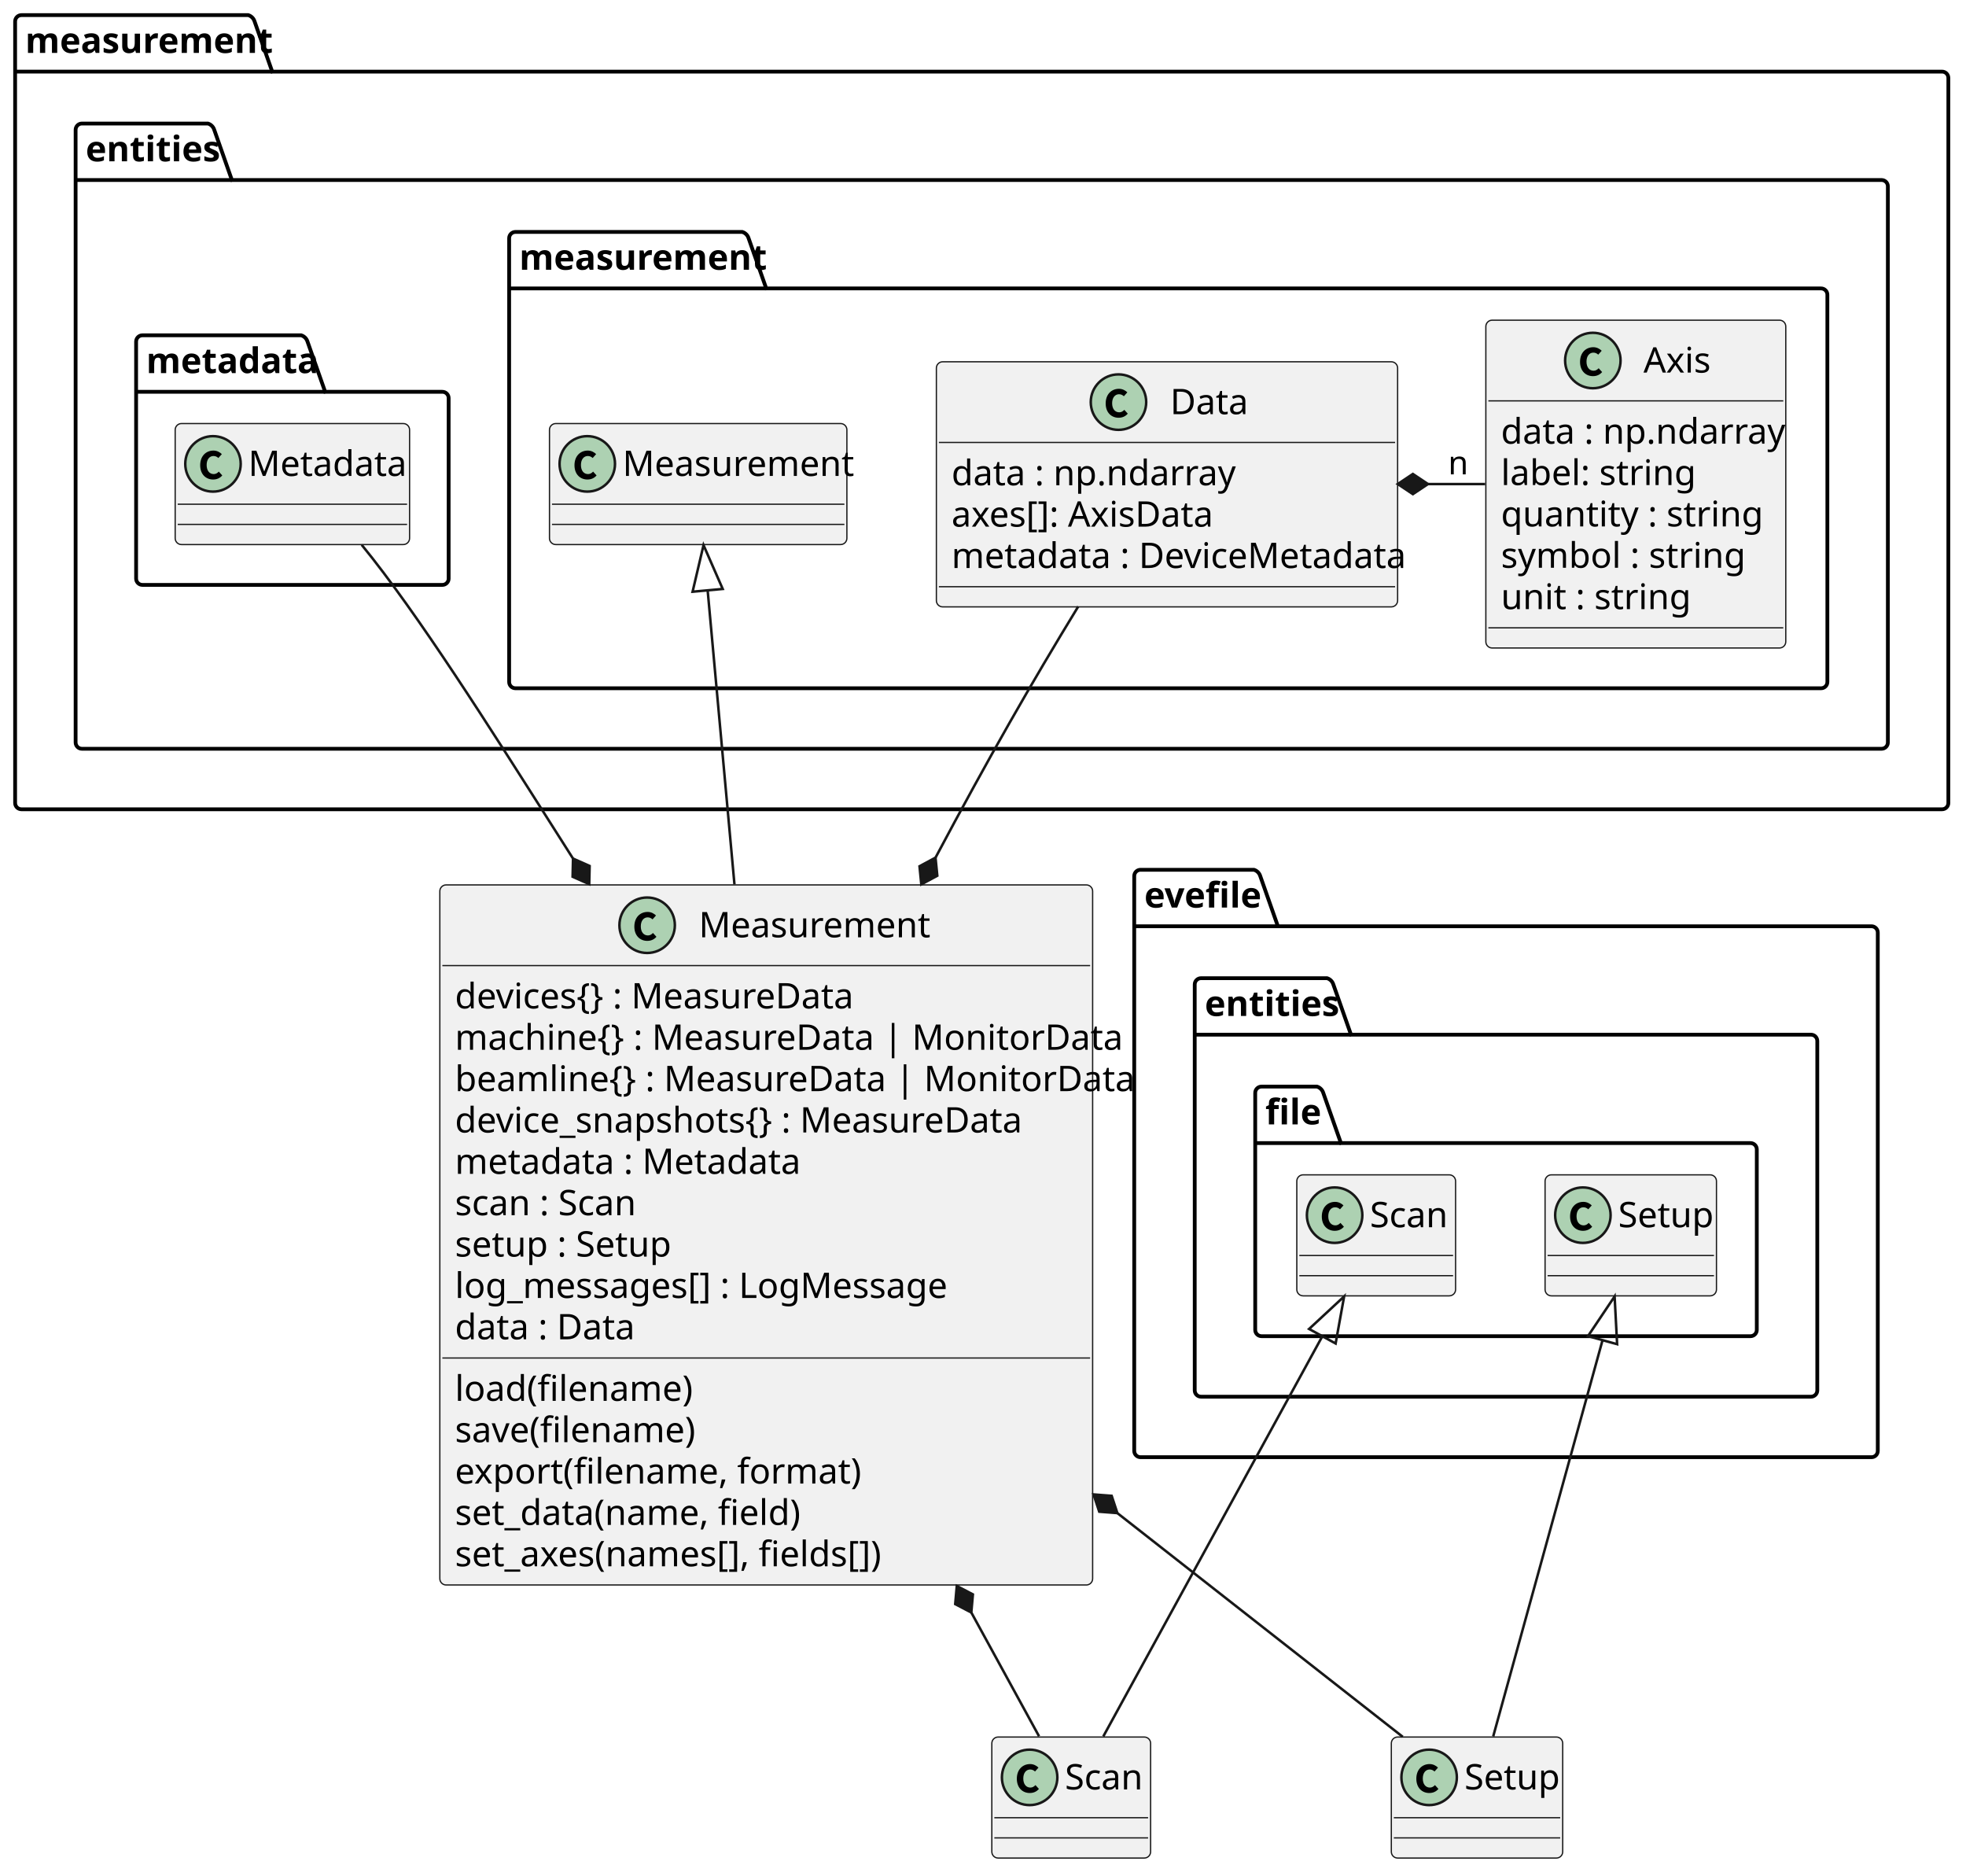
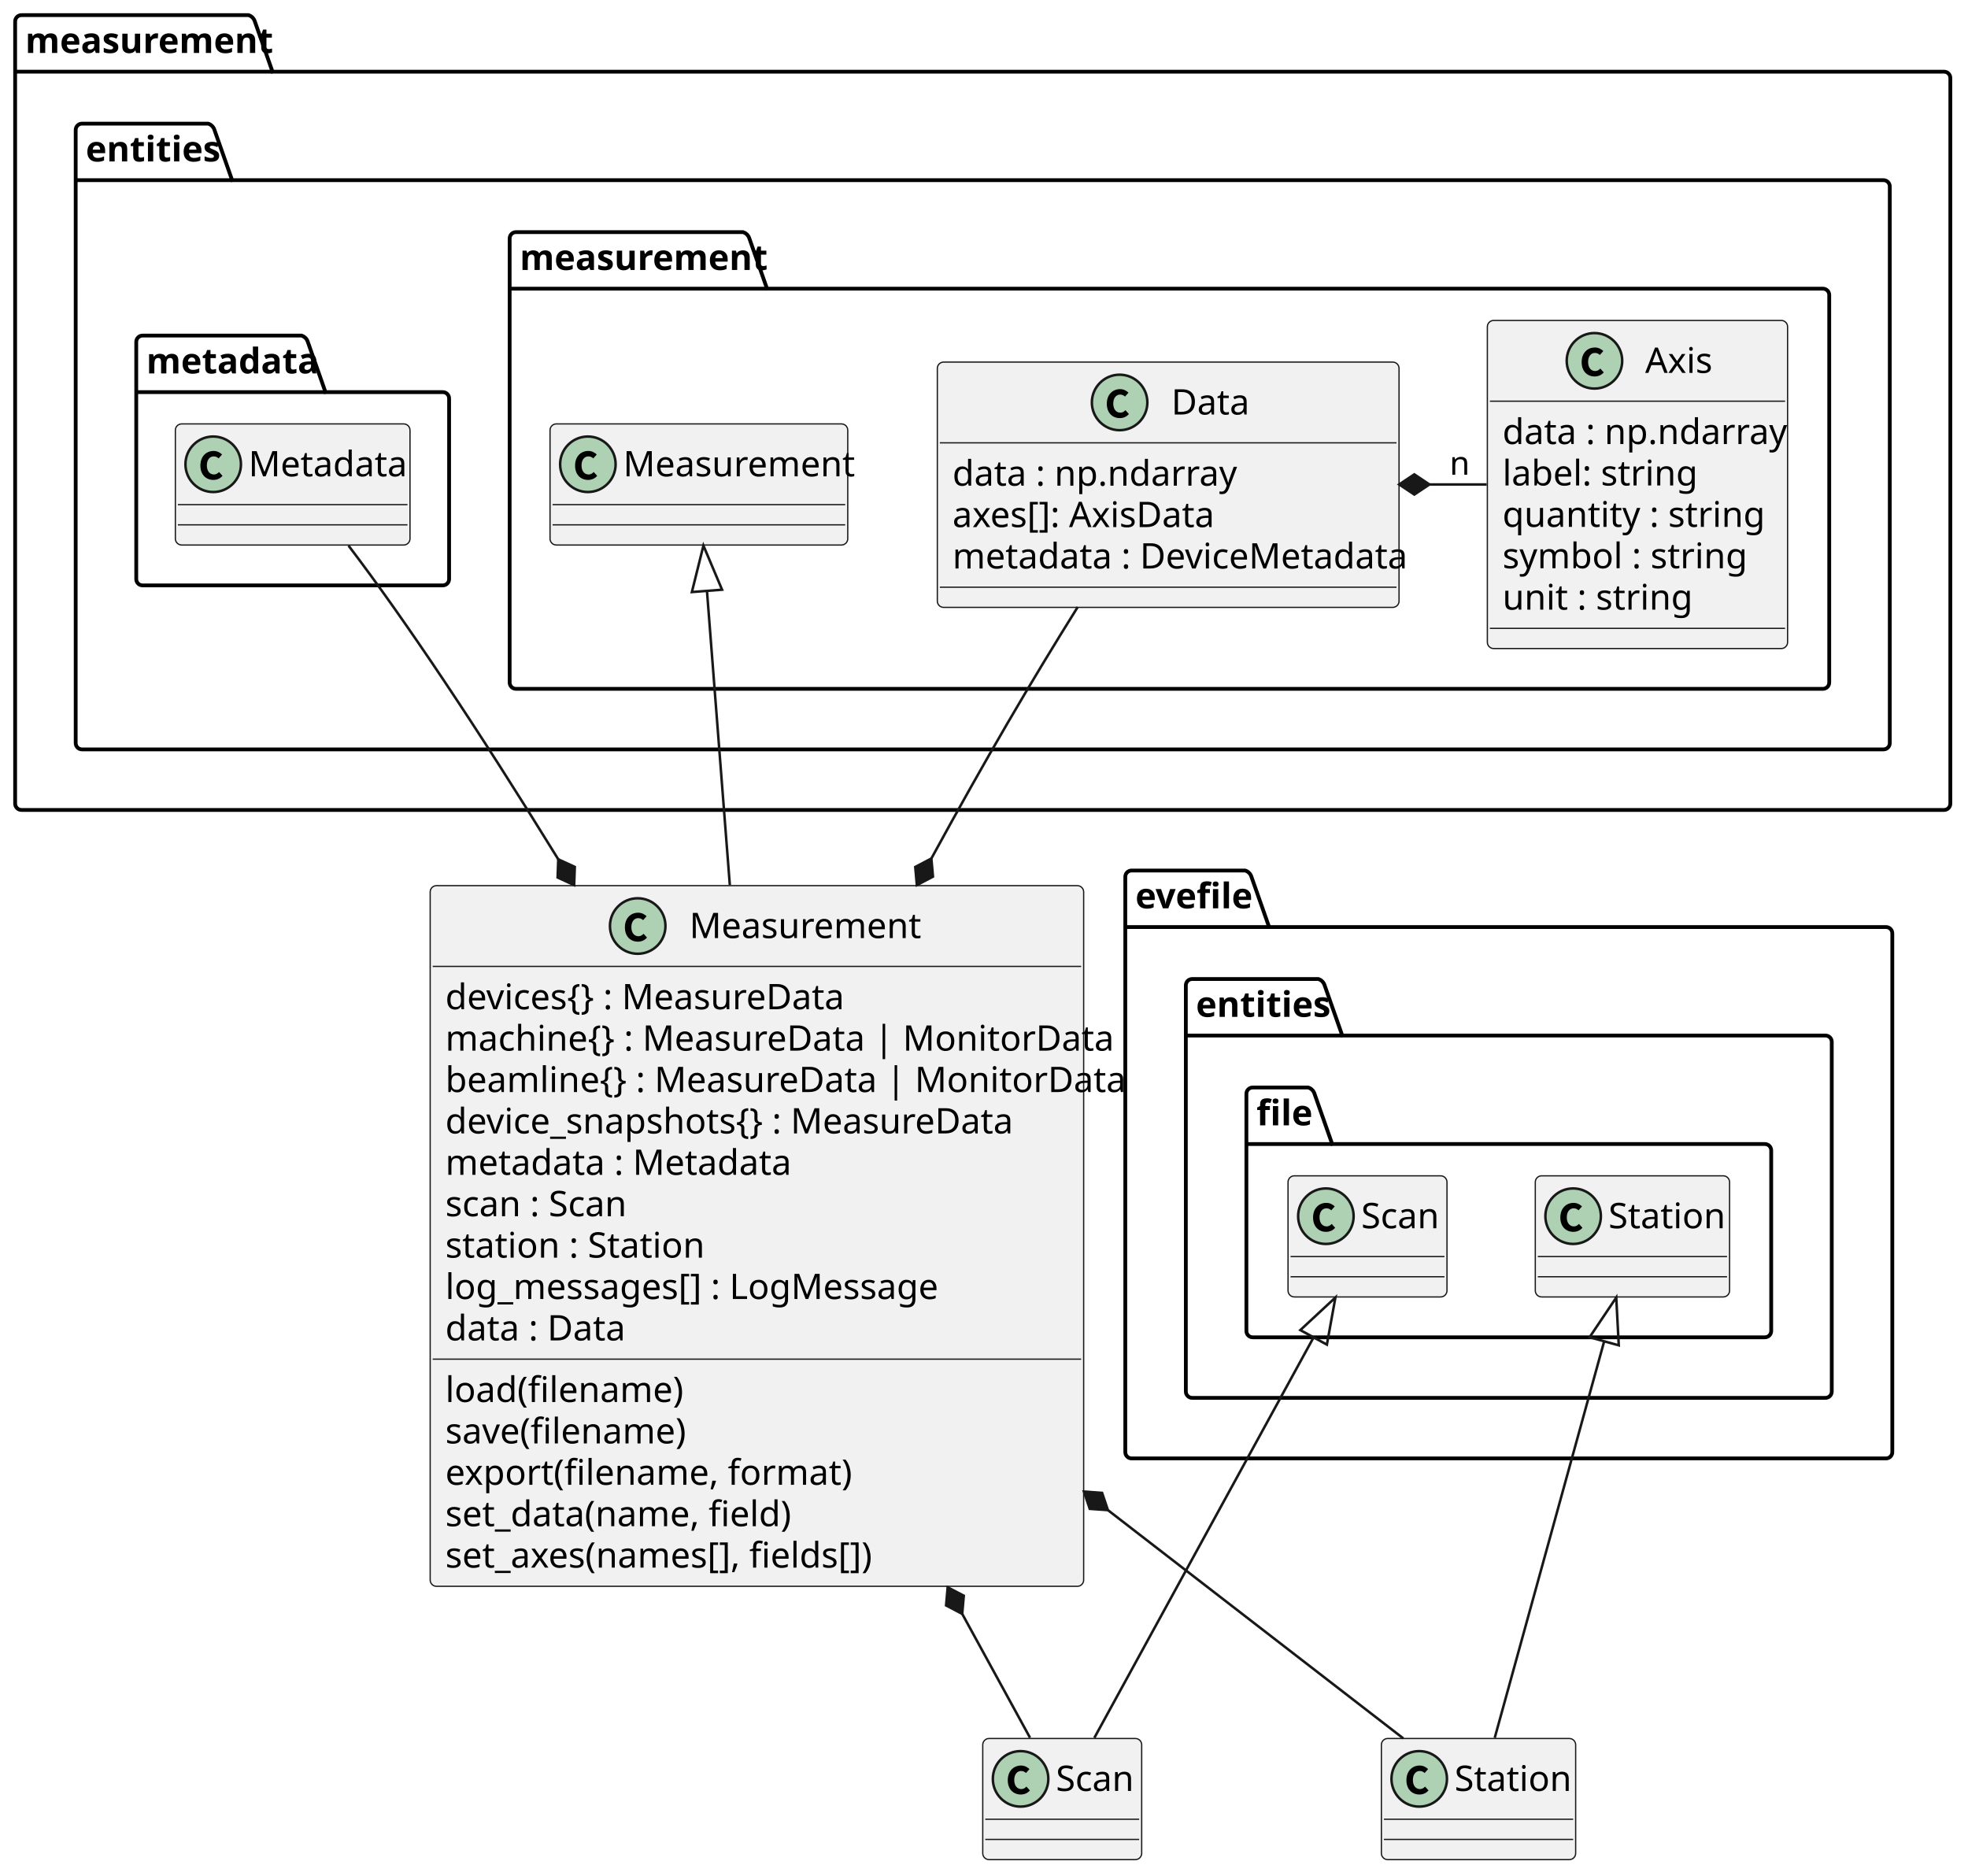
- <svg xmlns="http://www.w3.org/2000/svg" contentStyleType="text/css" height="744px" preserveAspectRatio="none" style="width:780px;height:744px;background:#FFFFFF;" version="1.1" viewBox="0 0 780 744" width="780px" zoomAndPan="magnify">
+ <svg xmlns="http://www.w3.org/2000/svg" contentStyleType="text/css" height="669.6px" preserveAspectRatio="none" style="width:702px;height:669px;background:#FFFFFF;" version="1.1" viewBox="0 0 702 669" width="702px" zoomAndPan="magnify">
  <defs />
  <g>
    <g id="cluster_measurement">
-       <path d="M8.5,6 L98.5,6 A3.75,3.75 0 0 1 101,8.5 L108,28.406 L770.5,28.406 A2.5,2.5 0 0 1 773,30.906 L773,318.5 A2.5,2.5 0 0 1 770.5,321 L8.5,321 A2.5,2.5 0 0 1 6,318.5 L6,8.5 A2.5,2.5 0 0 1 8.5,6 " fill="none" style="stroke:#000000;stroke-width:1.5;" />
-       <line style="stroke:#000000;stroke-width:1.5;" x1="6" x2="108" y1="28.406" y2="28.406" />
-       <text fill="#000000" font-family="sans-serif" font-size="14" font-weight="bold" lengthAdjust="spacing" textLength="89" x="10" y="20.988">measurement</text>
+       <path d="M7.65,5.4 L88.65,5.4 A3.375,3.375 0 0 1 90.9,7.65 L97.2,25.566 L693.45,25.566 A2.25,2.25 0 0 1 695.7,27.816 L695.7,286.65 A2.25,2.25 0 0 1 693.45,288.9 L7.65,288.9 A2.25,2.25 0 0 1 5.4,286.65 L5.4,7.65 A2.25,2.25 0 0 1 7.65,5.4 " fill="none" style="stroke:#000000;stroke-width:1.35;" />
+       <line style="stroke:#000000;stroke-width:1.35;" x1="5.4" x2="97.2" y1="25.566" y2="25.566" />
+       <text fill="#000000" font-family="sans-serif" font-size="12.6" font-weight="bold" lengthAdjust="spacing" textLength="80.1" x="9" y="18.89">measurement</text>
    </g>
    <g id="cluster_entities">
-       <path d="M32.5,49 L82.5,49 A3.75,3.75 0 0 1 85,51.5 L92,71.406 L746.5,71.406 A2.5,2.5 0 0 1 749,73.906 L749,294.5 A2.5,2.5 0 0 1 746.5,297 L32.5,297 A2.5,2.5 0 0 1 30,294.5 L30,51.5 A2.5,2.5 0 0 1 32.5,49 " fill="none" style="stroke:#000000;stroke-width:1.5;" />
-       <line style="stroke:#000000;stroke-width:1.5;" x1="30" x2="92" y1="71.406" y2="71.406" />
-       <text fill="#000000" font-family="sans-serif" font-size="14" font-weight="bold" lengthAdjust="spacing" textLength="49" x="34" y="63.988">entities</text>
+       <path d="M29.25,44.1 L74.25,44.1 A3.375,3.375 0 0 1 76.5,46.35 L82.8,64.266 L671.85,64.266 A2.25,2.25 0 0 1 674.1,66.516 L674.1,265.05 A2.25,2.25 0 0 1 671.85,267.3 L29.25,267.3 A2.25,2.25 0 0 1 27,265.05 L27,46.35 A2.25,2.25 0 0 1 29.25,44.1 " fill="none" style="stroke:#000000;stroke-width:1.35;" />
+       <line style="stroke:#000000;stroke-width:1.35;" x1="27" x2="82.8" y1="64.266" y2="64.266" />
+       <text fill="#000000" font-family="sans-serif" font-size="12.6" font-weight="bold" lengthAdjust="spacing" textLength="44.1" x="30.6" y="57.59">entities</text>
    </g>
    <g id="cluster_measurement">
-       <path d="M204.5,92 L294.5,92 A3.75,3.75 0 0 1 297,94.5 L304,114.406 L722.5,114.406 A2.5,2.5 0 0 1 725,116.906 L725,270.5 A2.5,2.5 0 0 1 722.5,273 L204.5,273 A2.5,2.5 0 0 1 202,270.5 L202,94.5 A2.5,2.5 0 0 1 204.5,92 " fill="none" style="stroke:#000000;stroke-width:1.5;" />
-       <line style="stroke:#000000;stroke-width:1.5;" x1="202" x2="304" y1="114.406" y2="114.406" />
-       <text fill="#000000" font-family="sans-serif" font-size="14" font-weight="bold" lengthAdjust="spacing" textLength="89" x="206" y="106.988">measurement</text>
+       <path d="M184.05,82.8 L265.05,82.8 A3.375,3.375 0 0 1 267.3,85.05 L273.6,102.966 L650.25,102.966 A2.25,2.25 0 0 1 652.5,105.216 L652.5,243.45 A2.25,2.25 0 0 1 650.25,245.7 L184.05,245.7 A2.25,2.25 0 0 1 181.8,243.45 L181.8,85.05 A2.25,2.25 0 0 1 184.05,82.8 " fill="none" style="stroke:#000000;stroke-width:1.35;" />
+       <line style="stroke:#000000;stroke-width:1.35;" x1="181.8" x2="273.6" y1="102.966" y2="102.966" />
+       <text fill="#000000" font-family="sans-serif" font-size="12.6" font-weight="bold" lengthAdjust="spacing" textLength="80.1" x="185.4" y="96.29">measurement</text>
    </g>
    <g id="cluster_metadata">
-       <path d="M56.5,133 L119.5,133 A3.75,3.75 0 0 1 122,135.5 L129,155.406 L175.5,155.406 A2.5,2.5 0 0 1 178,157.906 L178,229.5 A2.5,2.5 0 0 1 175.5,232 L56.5,232 A2.5,2.5 0 0 1 54,229.5 L54,135.5 A2.5,2.5 0 0 1 56.5,133 " fill="none" style="stroke:#000000;stroke-width:1.5;" />
-       <line style="stroke:#000000;stroke-width:1.5;" x1="54" x2="129" y1="155.406" y2="155.406" />
-       <text fill="#000000" font-family="sans-serif" font-size="14" font-weight="bold" lengthAdjust="spacing" textLength="62" x="58" y="147.988">metadata</text>
+       <path d="M50.85,119.7 L107.55,119.7 A3.375,3.375 0 0 1 109.8,121.95 L116.1,139.866 L157.95,139.866 A2.25,2.25 0 0 1 160.2,142.116 L160.2,206.55 A2.25,2.25 0 0 1 157.95,208.8 L50.85,208.8 A2.25,2.25 0 0 1 48.6,206.55 L48.6,121.95 A2.25,2.25 0 0 1 50.85,119.7 " fill="none" style="stroke:#000000;stroke-width:1.35;" />
+       <line style="stroke:#000000;stroke-width:1.35;" x1="48.6" x2="116.1" y1="139.866" y2="139.866" />
+       <text fill="#000000" font-family="sans-serif" font-size="12.6" font-weight="bold" lengthAdjust="spacing" textLength="55.8" x="52.2" y="133.19">metadata</text>
    </g>
    <g id="cluster_evefile">
-       <path d="M452.5,345 L497.5,345 A3.75,3.75 0 0 1 500,347.5 L507,367.406 L742.5,367.406 A2.5,2.5 0 0 1 745,369.906 L745,575.5 A2.5,2.5 0 0 1 742.5,578 L452.5,578 A2.5,2.5 0 0 1 450,575.5 L450,347.5 A2.5,2.5 0 0 1 452.5,345 " fill="none" style="stroke:#000000;stroke-width:1.5;" />
-       <line style="stroke:#000000;stroke-width:1.5;" x1="450" x2="507" y1="367.406" y2="367.406" />
-       <text fill="#000000" font-family="sans-serif" font-size="14" font-weight="bold" lengthAdjust="spacing" textLength="44" x="454" y="359.988">evefile</text>
+       <path d="M403.65,310.5 L444.15,310.5 A3.375,3.375 0 0 1 446.4,312.75 L452.7,330.666 L672.75,330.666 A2.25,2.25 0 0 1 675,332.916 L675,517.95 A2.25,2.25 0 0 1 672.75,520.2 L403.65,520.2 A2.25,2.25 0 0 1 401.4,517.95 L401.4,312.75 A2.25,2.25 0 0 1 403.65,310.5 " fill="none" style="stroke:#000000;stroke-width:1.35;" />
+       <line style="stroke:#000000;stroke-width:1.35;" x1="401.4" x2="452.7" y1="330.666" y2="330.666" />
+       <text fill="#000000" font-family="sans-serif" font-size="12.6" font-weight="bold" lengthAdjust="spacing" textLength="39.6" x="405" y="323.99">evefile</text>
    </g>
    <g id="cluster_entities">
-       <path d="M476.5,388 L526.5,388 A3.75,3.75 0 0 1 529,390.5 L536,410.406 L718.5,410.406 A2.5,2.5 0 0 1 721,412.906 L721,551.5 A2.5,2.5 0 0 1 718.5,554 L476.5,554 A2.5,2.5 0 0 1 474,551.5 L474,390.5 A2.5,2.5 0 0 1 476.5,388 " fill="none" style="stroke:#000000;stroke-width:1.5;" />
-       <line style="stroke:#000000;stroke-width:1.5;" x1="474" x2="536" y1="410.406" y2="410.406" />
-       <text fill="#000000" font-family="sans-serif" font-size="14" font-weight="bold" lengthAdjust="spacing" textLength="49" x="478" y="402.988">entities</text>
+       <path d="M425.25,349.2 L470.25,349.2 A3.375,3.375 0 0 1 472.5,351.45 L478.8,369.366 L651.15,369.366 A2.25,2.25 0 0 1 653.4,371.616 L653.4,496.35 A2.25,2.25 0 0 1 651.15,498.6 L425.25,498.6 A2.25,2.25 0 0 1 423,496.35 L423,351.45 A2.25,2.25 0 0 1 425.25,349.2 " fill="none" style="stroke:#000000;stroke-width:1.35;" />
+       <line style="stroke:#000000;stroke-width:1.35;" x1="423" x2="478.8" y1="369.366" y2="369.366" />
+       <text fill="#000000" font-family="sans-serif" font-size="12.6" font-weight="bold" lengthAdjust="spacing" textLength="44.1" x="426.6" y="362.69">entities</text>
    </g>
    <g id="cluster_file">
-       <path d="M500.5,431 L522.5,431 A3.75,3.75 0 0 1 525,433.5 L532,453.406 L694.5,453.406 A2.5,2.5 0 0 1 697,455.906 L697,527.5 A2.5,2.5 0 0 1 694.5,530 L500.5,530 A2.5,2.5 0 0 1 498,527.5 L498,433.5 A2.5,2.5 0 0 1 500.5,431 " fill="none" style="stroke:#000000;stroke-width:1.5;" />
-       <line style="stroke:#000000;stroke-width:1.5;" x1="498" x2="532" y1="453.406" y2="453.406" />
-       <text fill="#000000" font-family="sans-serif" font-size="14" font-weight="bold" lengthAdjust="spacing" textLength="21" x="502" y="445.988">file</text>
+       <path d="M446.85,387.9 L466.65,387.9 A3.375,3.375 0 0 1 468.9,390.15 L475.2,408.066 L629.55,408.066 A2.25,2.25 0 0 1 631.8,410.316 L631.8,474.75 A2.25,2.25 0 0 1 629.55,477 L446.85,477 A2.25,2.25 0 0 1 444.6,474.75 L444.6,390.15 A2.25,2.25 0 0 1 446.85,387.9 " fill="none" style="stroke:#000000;stroke-width:1.35;" />
+       <line style="stroke:#000000;stroke-width:1.35;" x1="444.6" x2="475.2" y1="408.066" y2="408.066" />
+       <text fill="#000000" font-family="sans-serif" font-size="12.6" font-weight="bold" lengthAdjust="spacing" textLength="18.9" x="448.2" y="401.389">file</text>
    </g>
    <g id="elem_Measurement">
-       <rect fill="#F1F1F1" height="48" id="Measurement" rx="2.5" ry="2.5" style="stroke:#181818;stroke-width:0.5;" width="118" x="218" y="168" />
-       <ellipse cx="233" cy="184" fill="#ADD1B2" rx="11" ry="11" style="stroke:#181818;stroke-width:1.0;" />
-       <path d="M233.047,190.203 C234.547,190.203 235.781,189.641 236.688,188.578 L235.312,187.062 C234.766,187.656 234.109,188.047 233.312,188.047 C231.641,188.047 230.484,186.719 230.484,184.438 C230.484,182.219 231.641,180.875 233.203,180.875 C234.016,180.875 234.609,181.188 235.141,181.672 L236.516,180.125 C235.766,179.391 234.609,178.719 233.203,178.719 C230.25,178.719 227.922,180.859 227.922,184.531 C227.922,188.25 230.297,190.203 233.047,190.203 Z " fill="#000000" />
-       <text fill="#000000" font-family="sans-serif" font-size="14" lengthAdjust="spacing" textLength="86" x="247" y="188.785">Measurement</text>
-       <line style="stroke:#181818;stroke-width:0.5;" x1="219" x2="335" y1="200" y2="200" />
-       <line style="stroke:#181818;stroke-width:0.5;" x1="219" x2="335" y1="208" y2="208" />
+       <rect fill="#F1F1F1" height="43.2" id="Measurement" rx="2.25" ry="2.25" style="stroke:#181818;stroke-width:0.45;" width="106.2" x="196.2" y="151.2" />
+       <ellipse cx="209.7" cy="165.6" fill="#ADD1B2" rx="9.9" ry="9.9" style="stroke:#181818;stroke-width:0.9;" />
+       <path d="M209.742,171.183 C211.092,171.183 212.203,170.677 213.019,169.72 L211.781,168.356 C211.289,168.891 210.698,169.242 209.981,169.242 C208.477,169.242 207.436,168.047 207.436,165.994 C207.436,163.997 208.477,162.787 209.883,162.787 C210.614,162.787 211.148,163.069 211.627,163.505 L212.864,162.113 C212.189,161.452 211.148,160.847 209.883,160.847 C207.225,160.847 205.13,162.773 205.13,166.078 C205.13,169.425 207.267,171.183 209.742,171.183 Z " fill="#000000" />
+       <text fill="#000000" font-family="sans-serif" font-size="12.6" lengthAdjust="spacing" textLength="77.4" x="222.3" y="169.907">Measurement</text>
+       <line style="stroke:#181818;stroke-width:0.45;" x1="197.1" x2="301.5" y1="180" y2="180" />
+       <line style="stroke:#181818;stroke-width:0.45;" x1="197.1" x2="301.5" y1="187.2" y2="187.2" />
    </g>
    <g id="elem_Data">
-       <rect codeLine="35" fill="#F1F1F1" height="97.219" id="Data" rx="2.5" ry="2.5" style="stroke:#181818;stroke-width:0.5;" width="183" x="371.5" y="143.5" />
-       <ellipse cx="443.75" cy="159.5" fill="#ADD1B2" rx="11" ry="11" style="stroke:#181818;stroke-width:1.0;" />
-       <path d="M443.797,165.703 C445.297,165.703 446.531,165.141 447.438,164.078 L446.062,162.562 C445.516,163.156 444.859,163.547 444.062,163.547 C442.391,163.547 441.234,162.219 441.234,159.938 C441.234,157.719 442.391,156.375 443.953,156.375 C444.766,156.375 445.359,156.688 445.891,157.172 L447.266,155.625 C446.516,154.891 445.359,154.219 443.953,154.219 C441,154.219 438.672,156.359 438.672,160.031 C438.672,163.75 441.047,165.703 443.797,165.703 Z " fill="#000000" />
-       <text fill="#000000" font-family="sans-serif" font-size="14" lengthAdjust="spacing" textLength="30" x="464.25" y="164.285">Data</text>
-       <line style="stroke:#181818;stroke-width:0.5;" x1="372.5" x2="553.5" y1="175.5" y2="175.5" />
-       <text fill="#000000" font-family="sans-serif" font-size="14" lengthAdjust="spacing" textLength="107" x="377.5" y="192.488">data : np.ndarray</text>
-       <text fill="#000000" font-family="sans-serif" font-size="14" lengthAdjust="spacing" textLength="99" x="377.5" y="208.894">axes[]: AxisData</text>
-       <text fill="#000000" font-family="sans-serif" font-size="14" lengthAdjust="spacing" textLength="171" x="377.5" y="225.301">metadata : DeviceMetadata</text>
-       <line style="stroke:#181818;stroke-width:0.5;" x1="372.5" x2="553.5" y1="232.719" y2="232.719" />
+       <rect codeLine="35" fill="#F1F1F1" height="87.497" id="Data" rx="2.25" ry="2.25" style="stroke:#181818;stroke-width:0.45;" width="164.7" x="334.35" y="129.15" />
+       <ellipse cx="399.375" cy="143.55" fill="#ADD1B2" rx="9.9" ry="9.9" style="stroke:#181818;stroke-width:0.9;" />
+       <path d="M399.417,149.133 C400.767,149.133 401.878,148.627 402.694,147.67 L401.456,146.306 C400.964,146.841 400.373,147.192 399.656,147.192 C398.152,147.192 397.111,145.997 397.111,143.944 C397.111,141.947 398.152,140.738 399.558,140.738 C400.289,140.738 400.823,141.019 401.302,141.455 L402.539,140.062 C401.864,139.402 400.823,138.797 399.558,138.797 C396.9,138.797 394.805,140.723 394.805,144.028 C394.805,147.375 396.942,149.133 399.417,149.133 Z " fill="#000000" />
+       <text fill="#000000" font-family="sans-serif" font-size="12.6" lengthAdjust="spacing" textLength="27" x="417.825" y="147.857">Data</text>
+       <line style="stroke:#181818;stroke-width:0.45;" x1="335.25" x2="498.15" y1="157.95" y2="157.95" />
+       <text fill="#000000" font-family="sans-serif" font-size="12.6" lengthAdjust="spacing" textLength="96.3" x="339.75" y="173.239">data : np.ndarray</text>
+       <text fill="#000000" font-family="sans-serif" font-size="12.6" lengthAdjust="spacing" textLength="89.1" x="339.75" y="188.005">axes[]: AxisData</text>
+       <text fill="#000000" font-family="sans-serif" font-size="12.6" lengthAdjust="spacing" textLength="153.9" x="339.75" y="202.771">metadata : DeviceMetadata</text>
+       <line style="stroke:#181818;stroke-width:0.45;" x1="335.25" x2="498.15" y1="209.447" y2="209.447" />
    </g>
    <g id="elem_Axis">
-       <rect codeLine="41" fill="#F1F1F1" height="130.031" id="Axis" rx="2.5" ry="2.5" style="stroke:#181818;stroke-width:0.5;" width="119" x="589.5" y="127" />
-       <ellipse cx="631.95" cy="143" fill="#ADD1B2" rx="11" ry="11" style="stroke:#181818;stroke-width:1.0;" />
-       <path d="M631.997,149.203 C633.497,149.203 634.731,148.641 635.638,147.578 L634.263,146.062 C633.716,146.656 633.059,147.047 632.263,147.047 C630.591,147.047 629.434,145.719 629.434,143.438 C629.434,141.219 630.591,139.875 632.153,139.875 C632.966,139.875 633.559,140.188 634.091,140.672 L635.466,139.125 C634.716,138.391 633.559,137.719 632.153,137.719 C629.2,137.719 626.872,139.859 626.872,143.531 C626.872,147.25 629.247,149.203 631.997,149.203 Z " fill="#000000" />
-       <text fill="#000000" font-family="sans-serif" font-size="14" lengthAdjust="spacing" textLength="26" x="652.05" y="147.785">Axis</text>
-       <line style="stroke:#181818;stroke-width:0.5;" x1="590.5" x2="707.5" y1="159" y2="159" />
-       <text fill="#000000" font-family="sans-serif" font-size="14" lengthAdjust="spacing" textLength="107" x="595.5" y="175.988">data : np.ndarray</text>
-       <text fill="#000000" font-family="sans-serif" font-size="14" lengthAdjust="spacing" textLength="71" x="595.5" y="192.394">label: string</text>
-       <text fill="#000000" font-family="sans-serif" font-size="14" lengthAdjust="spacing" textLength="97" x="595.5" y="208.801">quantity : string</text>
-       <text fill="#000000" font-family="sans-serif" font-size="14" lengthAdjust="spacing" textLength="90" x="595.5" y="225.207">symbol : string</text>
-       <text fill="#000000" font-family="sans-serif" font-size="14" lengthAdjust="spacing" textLength="69" x="595.5" y="241.613">unit : string</text>
-       <line style="stroke:#181818;stroke-width:0.5;" x1="590.5" x2="707.5" y1="249.031" y2="249.031" />
+       <rect codeLine="41" fill="#F1F1F1" height="117.028" id="Axis" rx="2.25" ry="2.25" style="stroke:#181818;stroke-width:0.45;" width="107.1" x="530.55" y="114.3" />
+       <ellipse cx="568.755" cy="128.7" fill="#ADD1B2" rx="9.9" ry="9.9" style="stroke:#181818;stroke-width:0.9;" />
+       <path d="M568.797,134.283 C570.147,134.283 571.258,133.777 572.074,132.82 L570.836,131.456 C570.344,131.991 569.753,132.342 569.036,132.342 C567.532,132.342 566.491,131.147 566.491,129.094 C566.491,127.097 567.532,125.888 568.938,125.888 C569.669,125.888 570.203,126.169 570.682,126.605 L571.919,125.213 C571.244,124.552 570.203,123.947 568.938,123.947 C566.28,123.947 564.185,125.873 564.185,129.178 C564.185,132.525 566.322,134.283 568.797,134.283 Z " fill="#000000" />
+       <text fill="#000000" font-family="sans-serif" font-size="12.6" lengthAdjust="spacing" textLength="23.4" x="586.845" y="133.007">Axis</text>
+       <line style="stroke:#181818;stroke-width:0.45;" x1="531.45" x2="636.75" y1="143.1" y2="143.1" />
+       <text fill="#000000" font-family="sans-serif" font-size="12.6" lengthAdjust="spacing" textLength="96.3" x="535.95" y="158.389">data : np.ndarray</text>
+       <text fill="#000000" font-family="sans-serif" font-size="12.6" lengthAdjust="spacing" textLength="63.9" x="535.95" y="173.155">label: string</text>
+       <text fill="#000000" font-family="sans-serif" font-size="12.6" lengthAdjust="spacing" textLength="87.3" x="535.95" y="187.921">quantity : string</text>
+       <text fill="#000000" font-family="sans-serif" font-size="12.6" lengthAdjust="spacing" textLength="81" x="535.95" y="202.686">symbol : string</text>
+       <text fill="#000000" font-family="sans-serif" font-size="12.6" lengthAdjust="spacing" textLength="62.1" x="535.95" y="217.452">unit : string</text>
+       <line style="stroke:#181818;stroke-width:0.45;" x1="531.45" x2="636.75" y1="224.128" y2="224.128" />
    </g>
    <g id="elem_Metadata">
-       <rect fill="#F1F1F1" height="48" id="Metadata" rx="2.5" ry="2.5" style="stroke:#181818;stroke-width:0.5;" width="93" x="69.5" y="168" />
-       <ellipse cx="84.5" cy="184" fill="#ADD1B2" rx="11" ry="11" style="stroke:#181818;stroke-width:1.0;" />
-       <path d="M84.547,190.203 C86.047,190.203 87.281,189.641 88.188,188.578 L86.812,187.062 C86.266,187.656 85.609,188.047 84.812,188.047 C83.141,188.047 81.984,186.719 81.984,184.438 C81.984,182.219 83.141,180.875 84.703,180.875 C85.516,180.875 86.109,181.188 86.641,181.672 L88.016,180.125 C87.266,179.391 86.109,178.719 84.703,178.719 C81.75,178.719 79.422,180.859 79.422,184.531 C79.422,188.25 81.797,190.203 84.547,190.203 Z " fill="#000000" />
-       <text fill="#000000" font-family="sans-serif" font-size="14" lengthAdjust="spacing" textLength="61" x="98.5" y="188.785">Metadata</text>
-       <line style="stroke:#181818;stroke-width:0.5;" x1="70.5" x2="161.5" y1="200" y2="200" />
-       <line style="stroke:#181818;stroke-width:0.5;" x1="70.5" x2="161.5" y1="208" y2="208" />
+       <rect fill="#F1F1F1" height="43.2" id="Metadata" rx="2.25" ry="2.25" style="stroke:#181818;stroke-width:0.45;" width="83.7" x="62.55" y="151.2" />
+       <ellipse cx="76.05" cy="165.6" fill="#ADD1B2" rx="9.9" ry="9.9" style="stroke:#181818;stroke-width:0.9;" />
+       <path d="M76.092,171.183 C77.442,171.183 78.553,170.677 79.369,169.72 L78.131,168.356 C77.639,168.891 77.048,169.242 76.331,169.242 C74.827,169.242 73.786,168.047 73.786,165.994 C73.786,163.997 74.827,162.787 76.233,162.787 C76.964,162.787 77.498,163.069 77.977,163.505 L79.214,162.113 C78.539,161.452 77.498,160.847 76.233,160.847 C73.575,160.847 71.48,162.773 71.48,166.078 C71.48,169.425 73.617,171.183 76.092,171.183 Z " fill="#000000" />
+       <text fill="#000000" font-family="sans-serif" font-size="12.6" lengthAdjust="spacing" textLength="54.9" x="88.65" y="169.907">Metadata</text>
+       <line style="stroke:#181818;stroke-width:0.45;" x1="63.45" x2="145.35" y1="180" y2="180" />
+       <line style="stroke:#181818;stroke-width:0.45;" x1="63.45" x2="145.35" y1="187.2" y2="187.2" />
    </g>
    <g id="elem_Scan">
-       <rect codeLine="25" fill="#F1F1F1" height="48" id="Scan" rx="2.5" ry="2.5" style="stroke:#181818;stroke-width:0.5;" width="63" x="514.5" y="466" />
-       <ellipse cx="529.5" cy="482" fill="#ADD1B2" rx="11" ry="11" style="stroke:#181818;stroke-width:1.0;" />
-       <path d="M529.547,488.203 C531.047,488.203 532.281,487.641 533.188,486.578 L531.812,485.062 C531.266,485.656 530.609,486.047 529.812,486.047 C528.141,486.047 526.984,484.719 526.984,482.438 C526.984,480.219 528.141,478.875 529.703,478.875 C530.516,478.875 531.109,479.188 531.641,479.672 L533.016,478.125 C532.266,477.391 531.109,476.719 529.703,476.719 C526.75,476.719 524.422,478.859 524.422,482.531 C524.422,486.25 526.797,488.203 529.547,488.203 Z " fill="#000000" />
-       <text fill="#000000" font-family="sans-serif" font-size="14" lengthAdjust="spacing" textLength="31" x="543.5" y="486.785">Scan</text>
-       <line style="stroke:#181818;stroke-width:0.5;" x1="515.5" x2="576.5" y1="498" y2="498" />
-       <line style="stroke:#181818;stroke-width:0.5;" x1="515.5" x2="576.5" y1="506" y2="506" />
+       <rect codeLine="25" fill="#F1F1F1" height="43.2" id="Scan" rx="2.25" ry="2.25" style="stroke:#181818;stroke-width:0.45;" width="56.7" x="459.45" y="419.4" />
+       <ellipse cx="472.95" cy="433.8" fill="#ADD1B2" rx="9.9" ry="9.9" style="stroke:#181818;stroke-width:0.9;" />
+       <path d="M472.992,439.383 C474.342,439.383 475.453,438.877 476.269,437.92 L475.031,436.556 C474.539,437.091 473.948,437.442 473.231,437.442 C471.727,437.442 470.686,436.247 470.686,434.194 C470.686,432.197 471.727,430.988 473.133,430.988 C473.864,430.988 474.398,431.269 474.877,431.705 L476.114,430.312 C475.439,429.652 474.398,429.047 473.133,429.047 C470.475,429.047 468.38,430.973 468.38,434.278 C468.38,437.625 470.517,439.383 472.992,439.383 Z " fill="#000000" />
+       <text fill="#000000" font-family="sans-serif" font-size="12.6" lengthAdjust="spacing" textLength="27.9" x="485.55" y="438.107">Scan</text>
+       <line style="stroke:#181818;stroke-width:0.45;" x1="460.35" x2="515.25" y1="448.2" y2="448.2" />
+       <line style="stroke:#181818;stroke-width:0.45;" x1="460.35" x2="515.25" y1="455.4" y2="455.4" />
    </g>
-     <g id="elem_Setup">
-       <rect codeLine="28" fill="#F1F1F1" height="48" id="Setup" rx="2.5" ry="2.5" style="stroke:#181818;stroke-width:0.5;" width="68" x="613" y="466" />
-       <ellipse cx="628" cy="482" fill="#ADD1B2" rx="11" ry="11" style="stroke:#181818;stroke-width:1.0;" />
-       <path d="M628.047,488.203 C629.547,488.203 630.781,487.641 631.688,486.578 L630.312,485.062 C629.766,485.656 629.109,486.047 628.312,486.047 C626.641,486.047 625.484,484.719 625.484,482.438 C625.484,480.219 626.641,478.875 628.203,478.875 C629.016,478.875 629.609,479.188 630.141,479.672 L631.516,478.125 C630.766,477.391 629.609,476.719 628.203,476.719 C625.25,476.719 622.922,478.859 622.922,482.531 C622.922,486.25 625.297,488.203 628.047,488.203 Z " fill="#000000" />
-       <text fill="#000000" font-family="sans-serif" font-size="14" lengthAdjust="spacing" textLength="36" x="642" y="486.785">Setup</text>
-       <line style="stroke:#181818;stroke-width:0.5;" x1="614" x2="680" y1="498" y2="498" />
-       <line style="stroke:#181818;stroke-width:0.5;" x1="614" x2="680" y1="506" y2="506" />
+     <g id="elem_Station">
+       <rect codeLine="28" fill="#F1F1F1" height="43.2" id="Station" rx="2.25" ry="2.25" style="stroke:#181818;stroke-width:0.45;" width="69.3" x="547.65" y="419.4" />
+       <ellipse cx="561.15" cy="433.8" fill="#ADD1B2" rx="9.9" ry="9.9" style="stroke:#181818;stroke-width:0.9;" />
+       <path d="M561.192,439.383 C562.542,439.383 563.653,438.877 564.469,437.92 L563.231,436.556 C562.739,437.091 562.148,437.442 561.431,437.442 C559.927,437.442 558.886,436.247 558.886,434.194 C558.886,432.197 559.927,430.988 561.333,430.988 C562.064,430.988 562.598,431.269 563.077,431.705 L564.314,430.312 C563.639,429.652 562.598,429.047 561.333,429.047 C558.675,429.047 556.58,430.973 556.58,434.278 C556.58,437.625 558.717,439.383 561.192,439.383 Z " fill="#000000" />
+       <text fill="#000000" font-family="sans-serif" font-size="12.6" lengthAdjust="spacing" textLength="40.5" x="573.75" y="438.107">Station</text>
+       <line style="stroke:#181818;stroke-width:0.45;" x1="548.55" x2="616.05" y1="448.2" y2="448.2" />
+       <line style="stroke:#181818;stroke-width:0.45;" x1="548.55" x2="616.05" y1="455.4" y2="455.4" />
    </g>
    <g id="elem_Measurement">
-       <rect codeLine="3" fill="#F1F1F1" height="277.688" id="Measurement" rx="2.5" ry="2.5" style="stroke:#181818;stroke-width:0.5;" width="259" x="174.5" y="351" />
-       <ellipse cx="256.75" cy="367" fill="#ADD1B2" rx="11" ry="11" style="stroke:#181818;stroke-width:1.0;" />
-       <path d="M256.797,373.203 C258.297,373.203 259.531,372.641 260.438,371.578 L259.062,370.062 C258.516,370.656 257.859,371.047 257.062,371.047 C255.391,371.047 254.234,369.719 254.234,367.438 C254.234,365.219 255.391,363.875 256.953,363.875 C257.766,363.875 258.359,364.188 258.891,364.672 L260.266,363.125 C259.516,362.391 258.359,361.719 256.953,361.719 C254,361.719 251.672,363.859 251.672,367.531 C251.672,371.25 254.047,373.203 256.797,373.203 Z " fill="#000000" />
-       <text fill="#000000" font-family="sans-serif" font-size="14" lengthAdjust="spacing" textLength="86" x="277.25" y="371.785">Measurement</text>
-       <line style="stroke:#181818;stroke-width:0.5;" x1="175.5" x2="432.5" y1="383" y2="383" />
-       <text fill="#000000" font-family="sans-serif" font-size="14" lengthAdjust="spacing" textLength="149" x="180.5" y="399.988">devices{} : MeasureData</text>
-       <text fill="#000000" font-family="sans-serif" font-size="14" lengthAdjust="spacing" textLength="244" x="180.5" y="416.394">machine{} : MeasureData | MonitorData</text>
-       <text fill="#000000" font-family="sans-serif" font-size="14" lengthAdjust="spacing" textLength="247" x="180.5" y="432.801">beamline{} : MeasureData | MonitorData</text>
-       <text fill="#000000" font-family="sans-serif" font-size="14" lengthAdjust="spacing" textLength="214" x="180.5" y="449.207">device_snapshots{} : MeasureData</text>
-       <text fill="#000000" font-family="sans-serif" font-size="14" lengthAdjust="spacing" textLength="131" x="180.5" y="465.613">metadata : Metadata</text>
-       <text fill="#000000" font-family="sans-serif" font-size="14" lengthAdjust="spacing" textLength="70" x="180.5" y="482.019">scan : Scan</text>
-       <text fill="#000000" font-family="sans-serif" font-size="14" lengthAdjust="spacing" textLength="80" x="180.5" y="498.426">setup : Setup</text>
-       <text fill="#000000" font-family="sans-serif" font-size="14" lengthAdjust="spacing" textLength="185" x="180.5" y="514.832">log_messages[] : LogMessage</text>
-       <text fill="#000000" font-family="sans-serif" font-size="14" lengthAdjust="spacing" textLength="68" x="180.5" y="531.238">data : Data</text>
-       <line style="stroke:#181818;stroke-width:0.5;" x1="175.5" x2="432.5" y1="538.656" y2="538.656" />
-       <text fill="#000000" font-family="sans-serif" font-size="14" lengthAdjust="spacing" textLength="90" x="180.5" y="555.644">load(filename)</text>
-       <text fill="#000000" font-family="sans-serif" font-size="14" lengthAdjust="spacing" textLength="92" x="180.5" y="572.051">save(filename)</text>
-       <text fill="#000000" font-family="sans-serif" font-size="14" lengthAdjust="spacing" textLength="152" x="180.5" y="588.457">export(filename, format)</text>
-       <text fill="#000000" font-family="sans-serif" font-size="14" lengthAdjust="spacing" textLength="131" x="180.5" y="604.863">set_data(name, field)</text>
-       <text fill="#000000" font-family="sans-serif" font-size="14" lengthAdjust="spacing" textLength="161" x="180.5" y="621.269">set_axes(names[], fields[])</text>
+       <rect codeLine="3" fill="#F1F1F1" height="249.919" id="Measurement" rx="2.25" ry="2.25" style="stroke:#181818;stroke-width:0.45;" width="233.1" x="153.45" y="315.9" />
+       <ellipse cx="227.475" cy="330.3" fill="#ADD1B2" rx="9.9" ry="9.9" style="stroke:#181818;stroke-width:0.9;" />
+       <path d="M227.517,335.883 C228.867,335.883 229.978,335.377 230.794,334.42 L229.556,333.056 C229.064,333.591 228.473,333.942 227.756,333.942 C226.252,333.942 225.211,332.747 225.211,330.694 C225.211,328.697 226.252,327.488 227.658,327.488 C228.389,327.488 228.923,327.769 229.402,328.205 L230.639,326.812 C229.964,326.152 228.923,325.547 227.658,325.547 C225,325.547 222.905,327.473 222.905,330.778 C222.905,334.125 225.042,335.883 227.517,335.883 Z " fill="#000000" />
+       <text fill="#000000" font-family="sans-serif" font-size="12.6" lengthAdjust="spacing" textLength="77.4" x="245.925" y="334.607">Measurement</text>
+       <line style="stroke:#181818;stroke-width:0.45;" x1="154.35" x2="385.65" y1="344.7" y2="344.7" />
+       <text fill="#000000" font-family="sans-serif" font-size="12.6" lengthAdjust="spacing" textLength="134.1" x="158.85" y="359.99">devices{} : MeasureData</text>
+       <text fill="#000000" font-family="sans-serif" font-size="12.6" lengthAdjust="spacing" textLength="219.6" x="158.85" y="374.755">machine{} : MeasureData | MonitorData</text>
+       <text fill="#000000" font-family="sans-serif" font-size="12.6" lengthAdjust="spacing" textLength="222.3" x="158.85" y="389.521">beamline{} : MeasureData | MonitorData</text>
+       <text fill="#000000" font-family="sans-serif" font-size="12.6" lengthAdjust="spacing" textLength="192.6" x="158.85" y="404.286">device_snapshots{} : MeasureData</text>
+       <text fill="#000000" font-family="sans-serif" font-size="12.6" lengthAdjust="spacing" textLength="117.9" x="158.85" y="419.052">metadata : Metadata</text>
+       <text fill="#000000" font-family="sans-serif" font-size="12.6" lengthAdjust="spacing" textLength="63" x="158.85" y="433.818">scan : Scan</text>
+       <text fill="#000000" font-family="sans-serif" font-size="12.6" lengthAdjust="spacing" textLength="88.2" x="158.85" y="448.583">station : Station</text>
+       <text fill="#000000" font-family="sans-serif" font-size="12.6" lengthAdjust="spacing" textLength="166.5" x="158.85" y="463.349">log_messages[] : LogMessage</text>
+       <text fill="#000000" font-family="sans-serif" font-size="12.6" lengthAdjust="spacing" textLength="61.2" x="158.85" y="478.115">data : Data</text>
+       <line style="stroke:#181818;stroke-width:0.45;" x1="154.35" x2="385.65" y1="484.791" y2="484.791" />
+       <text fill="#000000" font-family="sans-serif" font-size="12.6" lengthAdjust="spacing" textLength="81" x="158.85" y="500.08">load(filename)</text>
+       <text fill="#000000" font-family="sans-serif" font-size="12.6" lengthAdjust="spacing" textLength="82.8" x="158.85" y="514.846">save(filename)</text>
+       <text fill="#000000" font-family="sans-serif" font-size="12.6" lengthAdjust="spacing" textLength="136.8" x="158.85" y="529.611">export(filename, format)</text>
+       <text fill="#000000" font-family="sans-serif" font-size="12.6" lengthAdjust="spacing" textLength="117.9" x="158.85" y="544.377">set_data(name, field)</text>
+       <text fill="#000000" font-family="sans-serif" font-size="12.6" lengthAdjust="spacing" textLength="144.9" x="158.85" y="559.143">set_axes(names[], fields[])</text>
    </g>
    <g id="elem_Scan">
-       <rect codeLine="31" fill="#F1F1F1" height="48" id="Scan" rx="2.5" ry="2.5" style="stroke:#181818;stroke-width:0.5;" width="63" x="393.5" y="689" />
-       <ellipse cx="408.5" cy="705" fill="#ADD1B2" rx="11" ry="11" style="stroke:#181818;stroke-width:1.0;" />
-       <path d="M408.547,711.203 C410.047,711.203 411.281,710.641 412.188,709.578 L410.812,708.062 C410.266,708.656 409.609,709.047 408.812,709.047 C407.141,709.047 405.984,707.719 405.984,705.438 C405.984,703.219 407.141,701.875 408.703,701.875 C409.516,701.875 410.109,702.188 410.641,702.672 L412.016,701.125 C411.266,700.391 410.109,699.719 408.703,699.719 C405.75,699.719 403.422,701.859 403.422,705.531 C403.422,709.25 405.797,711.203 408.547,711.203 Z " fill="#000000" />
-       <text fill="#000000" font-family="sans-serif" font-size="14" lengthAdjust="spacing" textLength="31" x="422.5" y="709.785">Scan</text>
-       <line style="stroke:#181818;stroke-width:0.5;" x1="394.5" x2="455.5" y1="721" y2="721" />
-       <line style="stroke:#181818;stroke-width:0.5;" x1="394.5" x2="455.5" y1="729" y2="729" />
+       <rect codeLine="31" fill="#F1F1F1" height="43.2" id="Scan" rx="2.25" ry="2.25" style="stroke:#181818;stroke-width:0.45;" width="56.7" x="350.55" y="620.1" />
+       <ellipse cx="364.05" cy="634.5" fill="#ADD1B2" rx="9.9" ry="9.9" style="stroke:#181818;stroke-width:0.9;" />
+       <path d="M364.092,640.083 C365.442,640.083 366.553,639.577 367.369,638.62 L366.131,637.256 C365.639,637.791 365.048,638.142 364.331,638.142 C362.827,638.142 361.786,636.947 361.786,634.894 C361.786,632.897 362.827,631.688 364.233,631.688 C364.964,631.688 365.498,631.969 365.977,632.405 L367.214,631.013 C366.539,630.352 365.498,629.747 364.233,629.747 C361.575,629.747 359.48,631.673 359.48,634.978 C359.48,638.325 361.617,640.083 364.092,640.083 Z " fill="#000000" />
+       <text fill="#000000" font-family="sans-serif" font-size="12.6" lengthAdjust="spacing" textLength="27.9" x="376.65" y="638.807">Scan</text>
+       <line style="stroke:#181818;stroke-width:0.45;" x1="351.45" x2="406.35" y1="648.9" y2="648.9" />
+       <line style="stroke:#181818;stroke-width:0.45;" x1="351.45" x2="406.35" y1="656.1" y2="656.1" />
    </g>
-     <g id="elem_Setup">
-       <rect codeLine="33" fill="#F1F1F1" height="48" id="Setup" rx="2.5" ry="2.5" style="stroke:#181818;stroke-width:0.5;" width="68" x="552" y="689" />
-       <ellipse cx="567" cy="705" fill="#ADD1B2" rx="11" ry="11" style="stroke:#181818;stroke-width:1.0;" />
-       <path d="M567.047,711.203 C568.547,711.203 569.781,710.641 570.688,709.578 L569.312,708.062 C568.766,708.656 568.109,709.047 567.312,709.047 C565.641,709.047 564.484,707.719 564.484,705.438 C564.484,703.219 565.641,701.875 567.203,701.875 C568.016,701.875 568.609,702.188 569.141,702.672 L570.516,701.125 C569.766,700.391 568.609,699.719 567.203,699.719 C564.25,699.719 561.922,701.859 561.922,705.531 C561.922,709.25 564.297,711.203 567.047,711.203 Z " fill="#000000" />
-       <text fill="#000000" font-family="sans-serif" font-size="14" lengthAdjust="spacing" textLength="36" x="581" y="709.785">Setup</text>
-       <line style="stroke:#181818;stroke-width:0.5;" x1="553" x2="619" y1="721" y2="721" />
-       <line style="stroke:#181818;stroke-width:0.5;" x1="553" x2="619" y1="729" y2="729" />
+     <g id="elem_Station">
+       <rect codeLine="33" fill="#F1F1F1" height="43.2" id="Station" rx="2.25" ry="2.25" style="stroke:#181818;stroke-width:0.45;" width="69.3" x="492.75" y="620.1" />
+       <ellipse cx="506.25" cy="634.5" fill="#ADD1B2" rx="9.9" ry="9.9" style="stroke:#181818;stroke-width:0.9;" />
+       <path d="M506.292,640.083 C507.642,640.083 508.753,639.577 509.569,638.62 L508.331,637.256 C507.839,637.791 507.248,638.142 506.531,638.142 C505.027,638.142 503.986,636.947 503.986,634.894 C503.986,632.897 505.027,631.688 506.433,631.688 C507.164,631.688 507.698,631.969 508.177,632.405 L509.414,631.013 C508.739,630.352 507.698,629.747 506.433,629.747 C503.775,629.747 501.68,631.673 501.68,634.978 C501.68,638.325 503.817,640.083 506.292,640.083 Z " fill="#000000" />
+       <text fill="#000000" font-family="sans-serif" font-size="12.6" lengthAdjust="spacing" textLength="40.5" x="518.85" y="638.807">Station</text>
+       <line style="stroke:#181818;stroke-width:0.45;" x1="493.65" x2="561.15" y1="648.9" y2="648.9" />
+       <line style="stroke:#181818;stroke-width:0.45;" x1="493.65" x2="561.15" y1="656.1" y2="656.1" />
    </g>
    <g id="link_Measurement_Measurement">
-       <path d="M280.755,234.156 C283.445,263.656 286.67,299.06 291.39,350.78 " fill="none" id="Measurement-backto-Measurement" style="stroke:#181818;stroke-width:1.0;" />
-       <polygon fill="none" points="279.12,216.23,274.779,234.701,286.73,233.611,279.12,216.23" style="stroke:#181818;stroke-width:1.0;" />
+       <path d="M252.179,210.758 C254.249,237.308 256.716,269.154 260.334,315.702 " fill="none" id="Measurement-backto-Measurement" style="stroke:#181818;stroke-width:0.9;" />
+       <polygon fill="none" points="250.92,194.607,246.796,211.178,257.563,210.338,250.92,194.607" style="stroke:#181818;stroke-width:0.9;" />
    </g>
    <g id="link_Measurement_Metadata">
-       <path codeLine="21" d="M227.342,340.557 C222.692,333.227 224.5,336.09 220,329 C194.84,289.38 165.67,243.19 143.5,216.12 " fill="none" id="Measurement-backto-Metadata" style="stroke:#181818;stroke-width:1.0;" />
-       <polygon fill="#181818" points="233.77,350.69,233.934,343.481,227.342,340.557,227.178,347.766,233.77,350.69" style="stroke:#181818;stroke-width:1.0;" />
+       <path codeLine="21" d="M199.137,306.508 C170.445,259.96 144.54,221.157 124.308,194.607 " fill="none" id="Measurement-backto-Metadata" style="stroke:#181818;stroke-width:0.9;" />
+       <polygon fill="#181818" points="204.804,315.702,205.035,309.216,199.137,306.508,198.906,312.994,204.804,315.702" style="stroke:#181818;stroke-width:0.9;" />
    </g>
    <g id="link_Measurement_Scan">
-       <path codeLine="22" d="M385.363,639.606 C397.973,662.635 403.89,673.44 412.24,688.7 " fill="none" id="Measurement-backto-Scan" style="stroke:#181818;stroke-width:1.0;" />
-       <polygon fill="#181818" points="379.6,629.08,378.973,636.264,385.363,639.606,385.99,632.422,379.6,629.08" style="stroke:#181818;stroke-width:1.0;" />
+       <path codeLine="22" d="M343.227,575.645 C354.576,596.372 359.901,606.096 367.416,619.83 " fill="none" id="Measurement-backto-Scan" style="stroke:#181818;stroke-width:0.9;" />
+       <polygon fill="#181818" points="338.04,566.172,337.476,572.637,343.227,575.645,343.791,569.179,338.04,566.172" style="stroke:#181818;stroke-width:0.9;" />
    </g>
-     <g id="link_Measurement_Setup">
-       <path codeLine="23" d="M443.305,600.172 C489.125,636.082 527.08,665.83 556.54,688.92 " fill="none" id="Measurement-backto-Setup" style="stroke:#181818;stroke-width:1.0;" />
-       <polygon fill="#181818" points="433.86,592.77,436.115,599.619,443.305,600.172,441.05,593.323,433.86,592.77" style="stroke:#181818;stroke-width:1.0;" />
+     <g id="link_Measurement_Station">
+       <path codeLine="23" d="M395.194,538.639 C437.629,571.435 473.274,598.977 500.571,620.064 " fill="none" id="Measurement-backto-Station" style="stroke:#181818;stroke-width:0.9;" />
+       <polygon fill="#181818" points="386.649,532.035,388.72,538.186,395.194,538.639,393.123,532.489,386.649,532.035" style="stroke:#181818;stroke-width:0.9;" />
    </g>
    <g id="link_Scan_Scan">
-       <path d="M524.636,530.019 C501.396,572.469 460.98,646.29 437.73,688.75 " fill="none" id="Scan-backto-Scan" style="stroke:#181818;stroke-width:1.0;" />
-       <polygon fill="none" points="533.28,514.23,519.373,527.138,529.899,532.9,533.28,514.23" style="stroke:#181818;stroke-width:1.0;" />
+       <path d="M468.573,477.017 C447.657,515.222 411.282,581.661 390.357,619.875 " fill="none" id="Scan-backto-Scan" style="stroke:#181818;stroke-width:0.9;" />
+       <polygon fill="none" points="476.352,462.807,463.836,474.424,473.309,479.61,476.352,462.807" style="stroke:#181818;stroke-width:0.9;" />
    </g>
-     <g id="link_Setup_Setup">
-       <path d="M635.8,531.581 C624.08,574.031 604.14,646.29 592.42,688.75 " fill="none" id="Setup-backto-Setup" style="stroke:#181818;stroke-width:1.0;" />
-       <polygon fill="none" points="640.59,514.23,630.016,529.984,641.583,533.178,640.59,514.23" style="stroke:#181818;stroke-width:1.0;" />
+     <g id="link_Station_Station">
+       <path d="M572.22,478.423 C561.672,516.628 543.726,581.661 533.178,619.875 " fill="none" id="Station-backto-Station" style="stroke:#181818;stroke-width:0.9;" />
+       <polygon fill="none" points="576.531,462.807,567.014,476.986,577.425,479.86,576.531,462.807" style="stroke:#181818;stroke-width:0.9;" />
    </g>
    <g id="link_Data_Axis">
-       <path codeLine="49" d="M566.55,192 C578.11,192 577.67,192 589.23,192 " fill="none" id="Data-backto-Axis" style="stroke:#181818;stroke-width:1.0;" />
-       <polygon fill="#181818" points="554.55,192,560.55,196,566.55,192,560.55,188,554.55,192" style="stroke:#181818;stroke-width:1.0;" />
-       <text fill="#000000" font-family="sans-serif" font-size="13" lengthAdjust="spacing" textLength="7" x="574.519" y="188.159">n</text>
+       <path codeLine="49" d="M509.895,172.8 C520.299,172.8 519.903,172.8 530.307,172.8 " fill="none" id="Data-backto-Axis" style="stroke:#181818;stroke-width:0.9;" />
+       <polygon fill="#181818" points="499.095,172.8,504.495,176.4,509.895,172.8,504.495,169.2,499.095,172.8" style="stroke:#181818;stroke-width:0.9;" />
+       <text fill="#000000" font-family="sans-serif" font-size="11.7" lengthAdjust="spacing" textLength="6.3" x="517.067" y="169.343">n</text>
    </g>
    <g id="link_Data_Measurement">
-       <path codeLine="51" d="M427.79,240.56 C409.4,270.63 392.238,300.577 371.158,340.187 " fill="none" id="Data-to-Measurement" style="stroke:#181818;stroke-width:1.0;" />
-       <polygon fill="#181818" points="365.52,350.78,371.87,347.363,371.158,340.187,364.808,343.604,365.52,350.78" style="stroke:#181818;stroke-width:1.0;" />
+       <path codeLine="51" d="M384.435,216.504 C367.515,243.567 351.672,270.572 332.223,306.221 " fill="none" id="Data-to-Measurement" style="stroke:#181818;stroke-width:0.9;" />
+       <polygon fill="#181818" points="327.051,315.702,332.798,312.686,332.223,306.221,326.477,309.237,327.051,315.702" style="stroke:#181818;stroke-width:0.9;" />
    </g>
  </g>
</svg>
